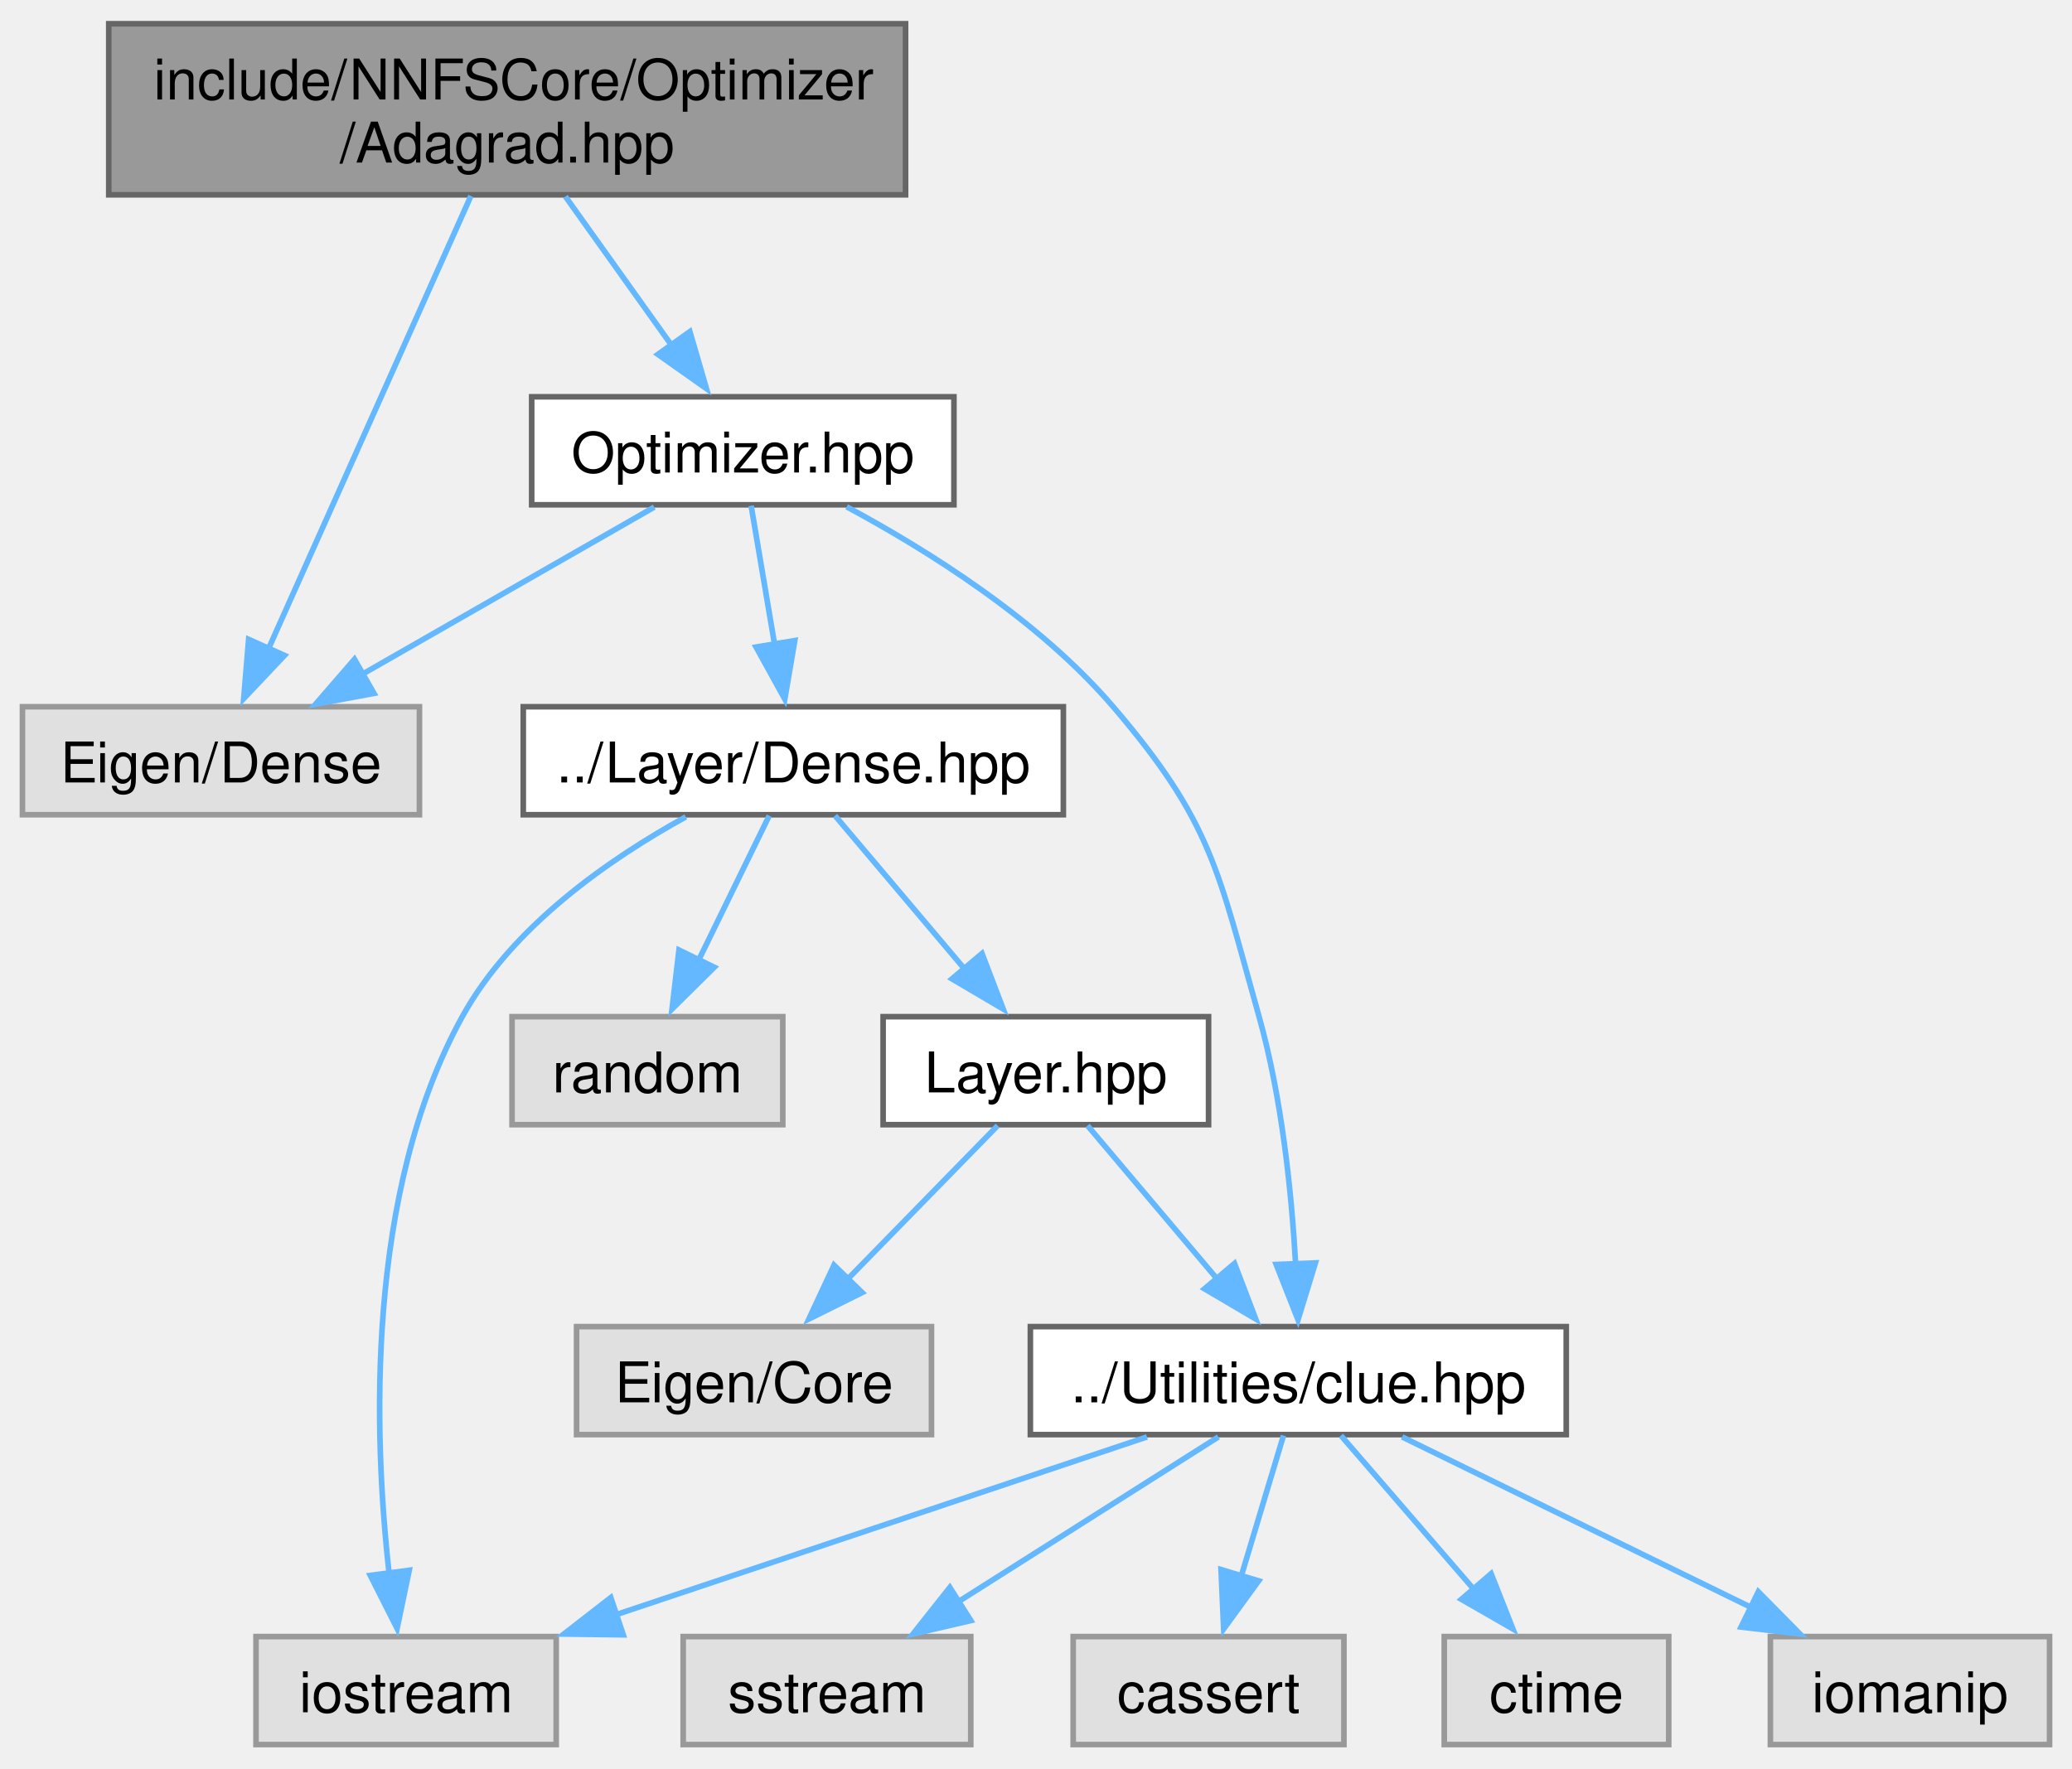
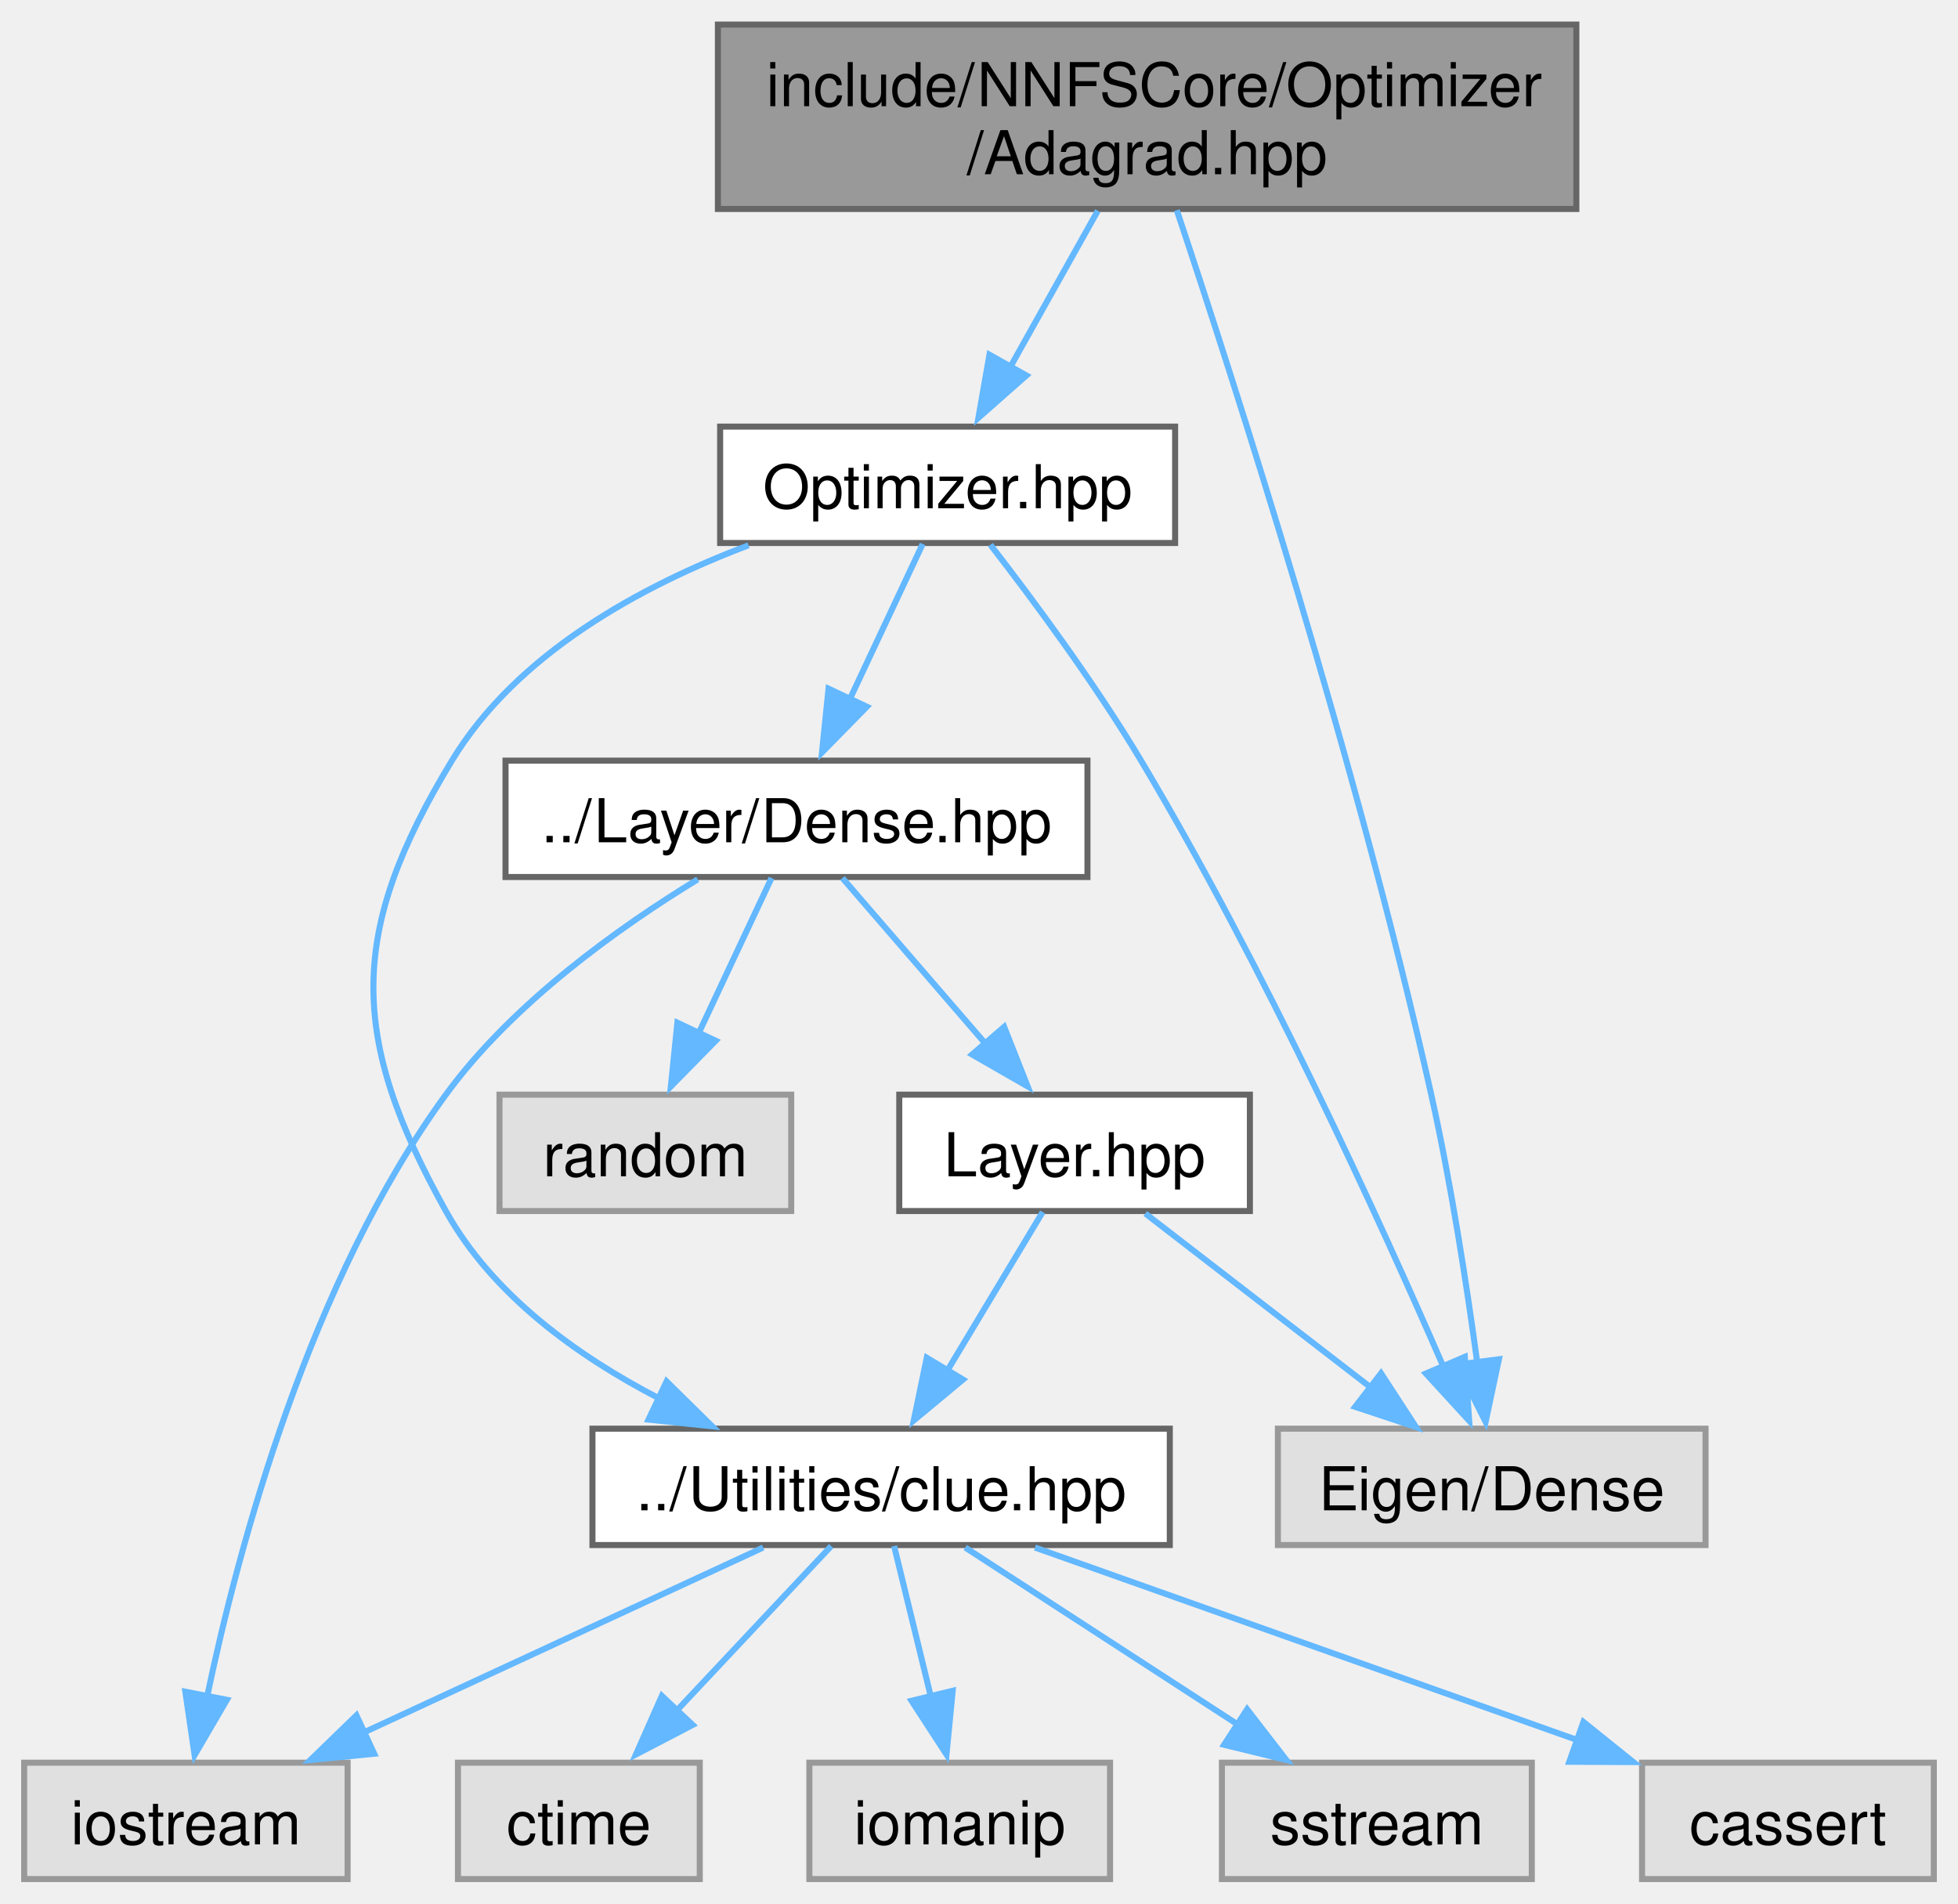
- <svg xmlns="http://www.w3.org/2000/svg" xmlns:xlink="http://www.w3.org/1999/xlink" width="369pt" height="315pt" viewBox="0.00 0.00 369.25 314.75">
+ <svg xmlns="http://www.w3.org/2000/svg" xmlns:xlink="http://www.w3.org/1999/xlink" width="324pt" height="315pt" viewBox="0.00 0.00 323.88 314.75">
  <g id="graph0" class="graph" transform="scale(1 1) rotate(0) translate(4 310.75)">
    <g id="node1" class="node">
      <g id="a_node1">
        <a xlink:title=" ">
-           <polygon fill="#999999" stroke="#666666" points="157.38,-306.75 15.38,-306.75 15.38,-276.25 157.38,-276.25 157.38,-306.75" />
-           <text text-anchor="start" x="23.38" y="-293.25" font-family="Helvetica,sans-Serif" font-size="10.00">include/NNFSCore/Optimizer</text>
-           <text text-anchor="middle" x="86.38" y="-282" font-family="Helvetica,sans-Serif" font-size="10.00">/Adagrad.hpp</text>
+           <polygon fill="#999999" stroke="#666666" points="256.75,-306.75 114.75,-306.75 114.75,-276.25 256.75,-276.25 256.75,-306.75" />
+           <text text-anchor="start" x="122.75" y="-293.25" font-family="Helvetica,sans-Serif" font-size="10.00">include/NNFSCore/Optimizer</text>
+           <text text-anchor="middle" x="185.75" y="-282" font-family="Helvetica,sans-Serif" font-size="10.00">/Adagrad.hpp</text>
        </a>
      </g>
    </g>
    <g id="node2" class="node">
      <g id="a_node2">
        <a xlink:title=" ">
-           <polygon fill="#e0e0e0" stroke="#999999" points="70.75,-185 0,-185 0,-165.75 70.75,-165.75 70.75,-185" />
-           <text text-anchor="middle" x="35.38" y="-171.5" font-family="Helvetica,sans-Serif" font-size="10.00">Eigen/Dense</text>
+           <polygon fill="#e0e0e0" stroke="#999999" points="278.12,-74.5 207.38,-74.5 207.38,-55.25 278.12,-55.25 278.12,-74.5" />
+           <text text-anchor="middle" x="242.75" y="-61" font-family="Helvetica,sans-Serif" font-size="10.00">Eigen/Dense</text>
        </a>
      </g>
    </g>
    <g id="edge1" class="edge">
-       <path fill="none" stroke="#63b8ff" d="M79.92,-276.05C70.75,-255.53 53.95,-217.95 43.81,-195.25" />
-       <polygon fill="#63b8ff" stroke="#63b8ff" points="46.7,-194.15 39.43,-186.45 40.31,-197.01 46.7,-194.15" />
+       <path fill="none" stroke="#63b8ff" d="M190.66,-276.04C200.01,-248.07 220.51,-184.52 232.75,-129.75 236.05,-114.97 238.65,-98.03 240.37,-85.31" />
+       <polygon fill="#63b8ff" stroke="#63b8ff" points="243.94,-85.98 241.74,-75.62 237,-85.09 243.94,-85.98" />
    </g>
    <g id="node3" class="node">
      <g id="a_node3">
        <a xlink:href="_optimizer_8hpp.html" target="_top" xlink:title=" ">
-           <polygon fill="white" stroke="#666666" points="166,-240.25 90.75,-240.25 90.75,-221 166,-221 166,-240.25" />
-           <text text-anchor="middle" x="128.38" y="-226.75" font-family="Helvetica,sans-Serif" font-size="10.00">Optimizer.hpp</text>
+           <polygon fill="white" stroke="#666666" points="190.38,-240.25 115.12,-240.25 115.12,-221 190.38,-221 190.38,-240.25" />
+           <text text-anchor="middle" x="152.75" y="-226.75" font-family="Helvetica,sans-Serif" font-size="10.00">Optimizer.hpp</text>
        </a>
      </g>
    </g>
    <g id="edge2" class="edge">
-       <path fill="none" stroke="#63b8ff" d="M96.76,-275.95C102.48,-267.93 109.62,-257.92 115.67,-249.44" />
-       <polygon fill="#63b8ff" stroke="#63b8ff" points="118.94,-251.87 121.9,-241.7 113.24,-247.81 118.94,-251.87" />
+       <path fill="none" stroke="#63b8ff" d="M177.59,-275.95C173.24,-268.19 167.85,-258.56 163.2,-250.26" />
+       <polygon fill="#63b8ff" stroke="#63b8ff" points="165.78,-248.71 157.84,-241.7 159.67,-252.14 165.78,-248.71" />
    </g>
    <g id="edge3" class="edge">
-       <path fill="none" stroke="#63b8ff" d="M112.6,-220.59C98.3,-212.41 76.99,-200.21 60.38,-190.69" />
-       <polygon fill="#63b8ff" stroke="#63b8ff" points="62.65,-187.38 52.23,-185.45 59.17,-193.46 62.65,-187.38" />
+       <path fill="none" stroke="#63b8ff" d="M159.83,-220.7C166.65,-211.9 177.03,-197.93 184.75,-185 205.11,-150.9 224.39,-108.61 234.78,-84.69" />
+       <polygon fill="#63b8ff" stroke="#63b8ff" points="238.3,-86.38 239.02,-75.81 231.86,-83.62 238.3,-86.38" />
    </g>
    <g id="node4" class="node">
      <g id="a_node4">
        <a xlink:href="clue_8hpp.html" target="_top" xlink:title=" ">
-           <polygon fill="white" stroke="#666666" points="275.12,-74.5 179.62,-74.5 179.62,-55.25 275.12,-55.25 275.12,-74.5" />
-           <text text-anchor="middle" x="227.38" y="-61" font-family="Helvetica,sans-Serif" font-size="10.00">../Utilities/clue.hpp</text>
+           <polygon fill="white" stroke="#666666" points="189.5,-74.5 94,-74.5 94,-55.25 189.5,-55.25 189.5,-74.5" />
+           <text text-anchor="middle" x="141.75" y="-61" font-family="Helvetica,sans-Serif" font-size="10.00">../Utilities/clue.hpp</text>
        </a>
      </g>
    </g>
    <g id="edge4" class="edge">
-       <path fill="none" stroke="#63b8ff" d="M146.89,-220.64C161.35,-212.87 181.15,-200.45 194.38,-185 212.02,-164.38 213.02,-155.87 220.38,-129.75 224.45,-115.27 226.18,-98.31 226.9,-85.51" />
-       <polygon fill="#63b8ff" stroke="#63b8ff" points="230.42,-85.86 227.32,-75.73 223.43,-85.58 230.42,-85.86" />
+       <path fill="none" stroke="#63b8ff" d="M119.82,-220.62C102.01,-213.89 81.51,-202.74 70.75,-185 53.58,-156.69 53.64,-139.43 69.75,-110.5 77.46,-96.64 91.45,-86.54 105.06,-79.49" />
+       <polygon fill="#63b8ff" stroke="#63b8ff" points="106.26,-82.32 113.81,-74.89 103.27,-76 106.26,-82.32" />
    </g>
    <g id="node10" class="node">
      <g id="a_node10">
        <a xlink:href="_dense_8hpp.html" target="_top" xlink:title=" ">
-           <polygon fill="white" stroke="#666666" points="185.5,-185 89.25,-185 89.25,-165.75 185.5,-165.75 185.5,-185" />
-           <text text-anchor="middle" x="137.38" y="-171.5" font-family="Helvetica,sans-Serif" font-size="10.00">../Layer/Dense.hpp</text>
+           <polygon fill="white" stroke="#666666" points="175.88,-185 79.62,-185 79.62,-165.75 175.88,-165.75 175.88,-185" />
+           <text text-anchor="middle" x="127.75" y="-171.5" font-family="Helvetica,sans-Serif" font-size="10.00">../Layer/Dense.hpp</text>
        </a>
      </g>
    </g>
    <g id="edge10" class="edge">
-       <path fill="none" stroke="#63b8ff" d="M129.86,-220.83C131,-214.09 132.62,-204.52 134.06,-195.99" />
-       <polygon fill="#63b8ff" stroke="#63b8ff" points="137.64,-196.8 135.86,-186.36 130.74,-195.64 137.64,-196.8" />
+       <path fill="none" stroke="#63b8ff" d="M148.62,-220.83C145.35,-213.86 140.66,-203.87 136.55,-195.12" />
+       <polygon fill="#63b8ff" stroke="#63b8ff" points="139.39,-193.92 131.97,-186.36 133.05,-196.9 139.39,-193.92" />
    </g>
    <g id="node5" class="node">
      <g id="a_node5">
        <a xlink:title=" ">
-           <polygon fill="#e0e0e0" stroke="#999999" points="361.25,-19.25 311.5,-19.25 311.5,0 361.25,0 361.25,-19.25" />
-           <text text-anchor="middle" x="336.38" y="-5.75" font-family="Helvetica,sans-Serif" font-size="10.00">iomanip</text>
+           <polygon fill="#e0e0e0" stroke="#999999" points="179.62,-19.25 129.88,-19.25 129.88,0 179.62,0 179.62,-19.25" />
+           <text text-anchor="middle" x="154.75" y="-5.75" font-family="Helvetica,sans-Serif" font-size="10.00">iomanip</text>
        </a>
      </g>
    </g>
    <g id="edge5" class="edge">
-       <path fill="none" stroke="#63b8ff" d="M245.87,-54.84C262.93,-46.5 288.53,-34 308.15,-24.41" />
-       <polygon fill="#63b8ff" stroke="#63b8ff" points="309.35,-27.24 316.79,-19.7 306.27,-20.95 309.35,-27.24" />
+       <path fill="none" stroke="#63b8ff" d="M143.9,-55.08C145.54,-48.34 147.88,-38.77 149.96,-30.24" />
+       <polygon fill="#63b8ff" stroke="#63b8ff" points="153.59,-31.15 152.56,-20.61 146.78,-29.49 153.59,-31.15" />
    </g>
    <g id="node6" class="node">
      <g id="a_node6">
        <a xlink:title=" ">
-           <polygon fill="#e0e0e0" stroke="#999999" points="169,-19.25 117.75,-19.25 117.75,0 169,0 169,-19.25" />
-           <text text-anchor="middle" x="143.38" y="-5.75" font-family="Helvetica,sans-Serif" font-size="10.00">sstream</text>
+           <polygon fill="#e0e0e0" stroke="#999999" points="249.38,-19.25 198.12,-19.25 198.12,0 249.38,0 249.38,-19.25" />
+           <text text-anchor="middle" x="223.75" y="-5.75" font-family="Helvetica,sans-Serif" font-size="10.00">sstream</text>
        </a>
      </g>
    </g>
    <g id="edge6" class="edge">
-       <path fill="none" stroke="#63b8ff" d="M213.13,-54.84C200.45,-46.81 181.68,-34.91 166.81,-25.48" />
-       <polygon fill="#63b8ff" stroke="#63b8ff" points="169.01,-22.1 158.69,-19.7 165.27,-28.01 169.01,-22.1" />
+       <path fill="none" stroke="#63b8ff" d="M155.66,-54.84C168.03,-46.81 186.35,-34.91 200.88,-25.48" />
+       <polygon fill="#63b8ff" stroke="#63b8ff" points="202.29,-28.08 208.77,-19.7 198.48,-22.21 202.29,-28.08" />
    </g>
    <g id="node7" class="node">
      <g id="a_node7">
        <a xlink:title=" ">
-           <polygon fill="#e0e0e0" stroke="#999999" points="235.5,-19.25 187.25,-19.25 187.25,0 235.5,0 235.5,-19.25" />
-           <text text-anchor="middle" x="211.38" y="-5.75" font-family="Helvetica,sans-Serif" font-size="10.00">cassert</text>
+           <polygon fill="#e0e0e0" stroke="#999999" points="315.88,-19.25 267.62,-19.25 267.62,0 315.88,0 315.88,-19.25" />
+           <text text-anchor="middle" x="291.75" y="-5.75" font-family="Helvetica,sans-Serif" font-size="10.00">cassert</text>
        </a>
      </g>
    </g>
    <g id="edge7" class="edge">
-       <path fill="none" stroke="#63b8ff" d="M224.73,-55.08C222.68,-48.26 219.77,-38.56 217.18,-29.95" />
-       <polygon fill="#63b8ff" stroke="#63b8ff" points="220.3,-29.18 214.07,-20.61 213.6,-31.19 220.3,-29.18" />
+       <path fill="none" stroke="#63b8ff" d="M167.2,-54.84C191.84,-46.09 229.41,-32.76 256.84,-23.02" />
+       <polygon fill="#63b8ff" stroke="#63b8ff" points="257.92,-25.99 266.18,-19.35 255.58,-19.4 257.92,-25.99" />
    </g>
    <g id="node8" class="node">
      <g id="a_node8">
        <a xlink:title=" ">
-           <polygon fill="#e0e0e0" stroke="#999999" points="95.12,-19.25 41.62,-19.25 41.62,0 95.12,0 95.12,-19.25" />
-           <text text-anchor="middle" x="68.38" y="-5.75" font-family="Helvetica,sans-Serif" font-size="10.00">iostream</text>
+           <polygon fill="#e0e0e0" stroke="#999999" points="53.5,-19.25 0,-19.25 0,0 53.5,0 53.5,-19.25" />
+           <text text-anchor="middle" x="26.75" y="-5.75" font-family="Helvetica,sans-Serif" font-size="10.00">iostream</text>
        </a>
      </g>
    </g>
    <g id="edge8" class="edge">
-       <path fill="none" stroke="#63b8ff" d="M200.4,-54.84C174.36,-46.12 134.71,-32.84 105.66,-23.11" />
-       <polygon fill="#63b8ff" stroke="#63b8ff" points="107.07,-19.56 96.48,-19.7 104.85,-26.2 107.07,-19.56" />
+       <path fill="none" stroke="#63b8ff" d="M122.24,-54.84C104.15,-46.47 76.98,-33.88 56.24,-24.28" />
+       <polygon fill="#63b8ff" stroke="#63b8ff" points="57.9,-20.73 47.35,-19.7 54.96,-27.08 57.9,-20.73" />
    </g>
    <g id="node9" class="node">
      <g id="a_node9">
        <a xlink:title=" ">
-           <polygon fill="#e0e0e0" stroke="#999999" points="293.38,-19.25 253.38,-19.25 253.38,0 293.38,0 293.38,-19.25" />
-           <text text-anchor="middle" x="273.38" y="-5.75" font-family="Helvetica,sans-Serif" font-size="10.00">ctime</text>
+           <polygon fill="#e0e0e0" stroke="#999999" points="111.75,-19.25 71.75,-19.25 71.75,0 111.75,0 111.75,-19.25" />
+           <text text-anchor="middle" x="91.75" y="-5.75" font-family="Helvetica,sans-Serif" font-size="10.00">ctime</text>
        </a>
      </g>
    </g>
    <g id="edge9" class="edge">
-       <path fill="none" stroke="#63b8ff" d="M234.97,-55.08C241.39,-47.65 250.78,-36.79 258.66,-27.66" />
-       <polygon fill="#63b8ff" stroke="#63b8ff" points="261.73,-30.46 265.61,-20.61 256.43,-25.89 261.73,-30.46" />
+       <path fill="none" stroke="#63b8ff" d="M133.49,-55.08C126.44,-47.57 116.1,-36.56 107.48,-27.38" />
+       <polygon fill="#63b8ff" stroke="#63b8ff" points="110.58,-25.5 101.19,-20.61 105.48,-30.3 110.58,-25.5" />
    </g>
    <g id="edge11" class="edge">
-       <path fill="none" stroke="#63b8ff" d="M118.22,-165.37C104.61,-157.88 87.24,-145.84 78.38,-129.75 61.08,-98.35 62.57,-55.09 65.37,-30.27" />
-       <polygon fill="#63b8ff" stroke="#63b8ff" points="68.93,-31.07 66.77,-20.7 61.99,-30.15 68.93,-31.07" />
+       <path fill="none" stroke="#63b8ff" d="M111.41,-165.36C98.49,-157.48 80.84,-144.94 69.75,-129.75 47.24,-98.92 35.49,-55.13 30.25,-30.13" />
+       <polygon fill="#63b8ff" stroke="#63b8ff" points="33.53,-29.65 28.19,-20.5 26.66,-30.99 33.53,-29.65" />
    </g>
    <g id="node11" class="node">
      <g id="a_node11">
        <a xlink:title=" ">
-           <polygon fill="#e0e0e0" stroke="#999999" points="135.5,-129.75 87.25,-129.75 87.25,-110.5 135.5,-110.5 135.5,-129.75" />
-           <text text-anchor="middle" x="111.38" y="-116.25" font-family="Helvetica,sans-Serif" font-size="10.00">random</text>
+           <polygon fill="#e0e0e0" stroke="#999999" points="126.88,-129.75 78.62,-129.75 78.62,-110.5 126.88,-110.5 126.88,-129.75" />
+           <text text-anchor="middle" x="102.75" y="-116.25" font-family="Helvetica,sans-Serif" font-size="10.00">random</text>
        </a>
      </g>
    </g>
    <g id="edge12" class="edge">
-       <path fill="none" stroke="#63b8ff" d="M133.08,-165.58C129.68,-158.61 124.8,-148.62 120.53,-139.87" />
-       <polygon fill="#63b8ff" stroke="#63b8ff" points="123.29,-138.56 115.76,-131.11 117,-141.63 123.29,-138.56" />
+       <path fill="none" stroke="#63b8ff" d="M123.62,-165.58C120.35,-158.61 115.66,-148.62 111.55,-139.87" />
+       <polygon fill="#63b8ff" stroke="#63b8ff" points="114.39,-138.67 106.97,-131.11 108.05,-141.65 114.39,-138.67" />
    </g>
    <g id="node12" class="node">
      <g id="a_node12">
        <a xlink:href="_layer_8hpp.html" target="_top" xlink:title=" ">
-           <polygon fill="white" stroke="#666666" points="211.38,-129.75 153.38,-129.75 153.38,-110.5 211.38,-110.5 211.38,-129.75" />
-           <text text-anchor="middle" x="182.38" y="-116.25" font-family="Helvetica,sans-Serif" font-size="10.00">Layer.hpp</text>
+           <polygon fill="white" stroke="#666666" points="202.75,-129.75 144.75,-129.75 144.75,-110.5 202.75,-110.5 202.75,-129.75" />
+           <text text-anchor="middle" x="173.75" y="-116.25" font-family="Helvetica,sans-Serif" font-size="10.00">Layer.hpp</text>
        </a>
      </g>
    </g>
    <g id="edge13" class="edge">
-       <path fill="none" stroke="#63b8ff" d="M144.81,-165.58C151.02,-158.23 160.08,-147.51 167.74,-138.44" />
-       <polygon fill="#63b8ff" stroke="#63b8ff" points="171,-141.01 174.78,-131.11 165.65,-136.49 171,-141.01" />
+       <path fill="none" stroke="#63b8ff" d="M135.35,-165.58C141.77,-158.15 151.15,-147.29 159.03,-138.16" />
+       <polygon fill="#63b8ff" stroke="#63b8ff" points="162.1,-140.96 165.99,-131.11 156.8,-136.39 162.1,-140.96" />
+     </g>
+     <g id="edge14" class="edge">
+       <path fill="none" stroke="#63b8ff" d="M185.45,-110.09C195.63,-102.24 210.58,-90.7 222.67,-81.37" />
+       <polygon fill="#63b8ff" stroke="#63b8ff" points="224.44,-83.66 230.22,-74.77 220.16,-78.11 224.44,-83.66" />
    </g>
    <g id="edge15" class="edge">
-       <path fill="none" stroke="#63b8ff" d="M189.81,-110.33C196.02,-102.98 205.08,-92.26 212.74,-83.19" />
-       <polygon fill="#63b8ff" stroke="#63b8ff" points="216,-85.76 219.78,-75.86 210.65,-81.24 216,-85.76" />
-     </g>
-     <g id="node13" class="node">
-       <g id="a_node13">
-         <a xlink:title=" ">
-           <polygon fill="#e0e0e0" stroke="#999999" points="162,-74.5 98.75,-74.5 98.75,-55.25 162,-55.25 162,-74.5" />
-           <text text-anchor="middle" x="130.38" y="-61" font-family="Helvetica,sans-Serif" font-size="10.00">Eigen/Core</text>
-         </a>
-       </g>
-     </g>
-     <g id="edge14" class="edge">
-       <path fill="none" stroke="#63b8ff" d="M173.79,-110.33C166.46,-102.82 155.7,-91.81 146.73,-82.63" />
-       <polygon fill="#63b8ff" stroke="#63b8ff" points="149.64,-80.57 140.15,-75.86 144.63,-85.46 149.64,-80.57" />
+       <path fill="none" stroke="#63b8ff" d="M168.47,-110.33C164.18,-103.21 158.01,-92.93 152.67,-84.05" />
+       <polygon fill="#63b8ff" stroke="#63b8ff" points="155.3,-82.63 147.15,-75.86 149.3,-86.23 155.3,-82.63" />
    </g>
  </g>
</svg>
